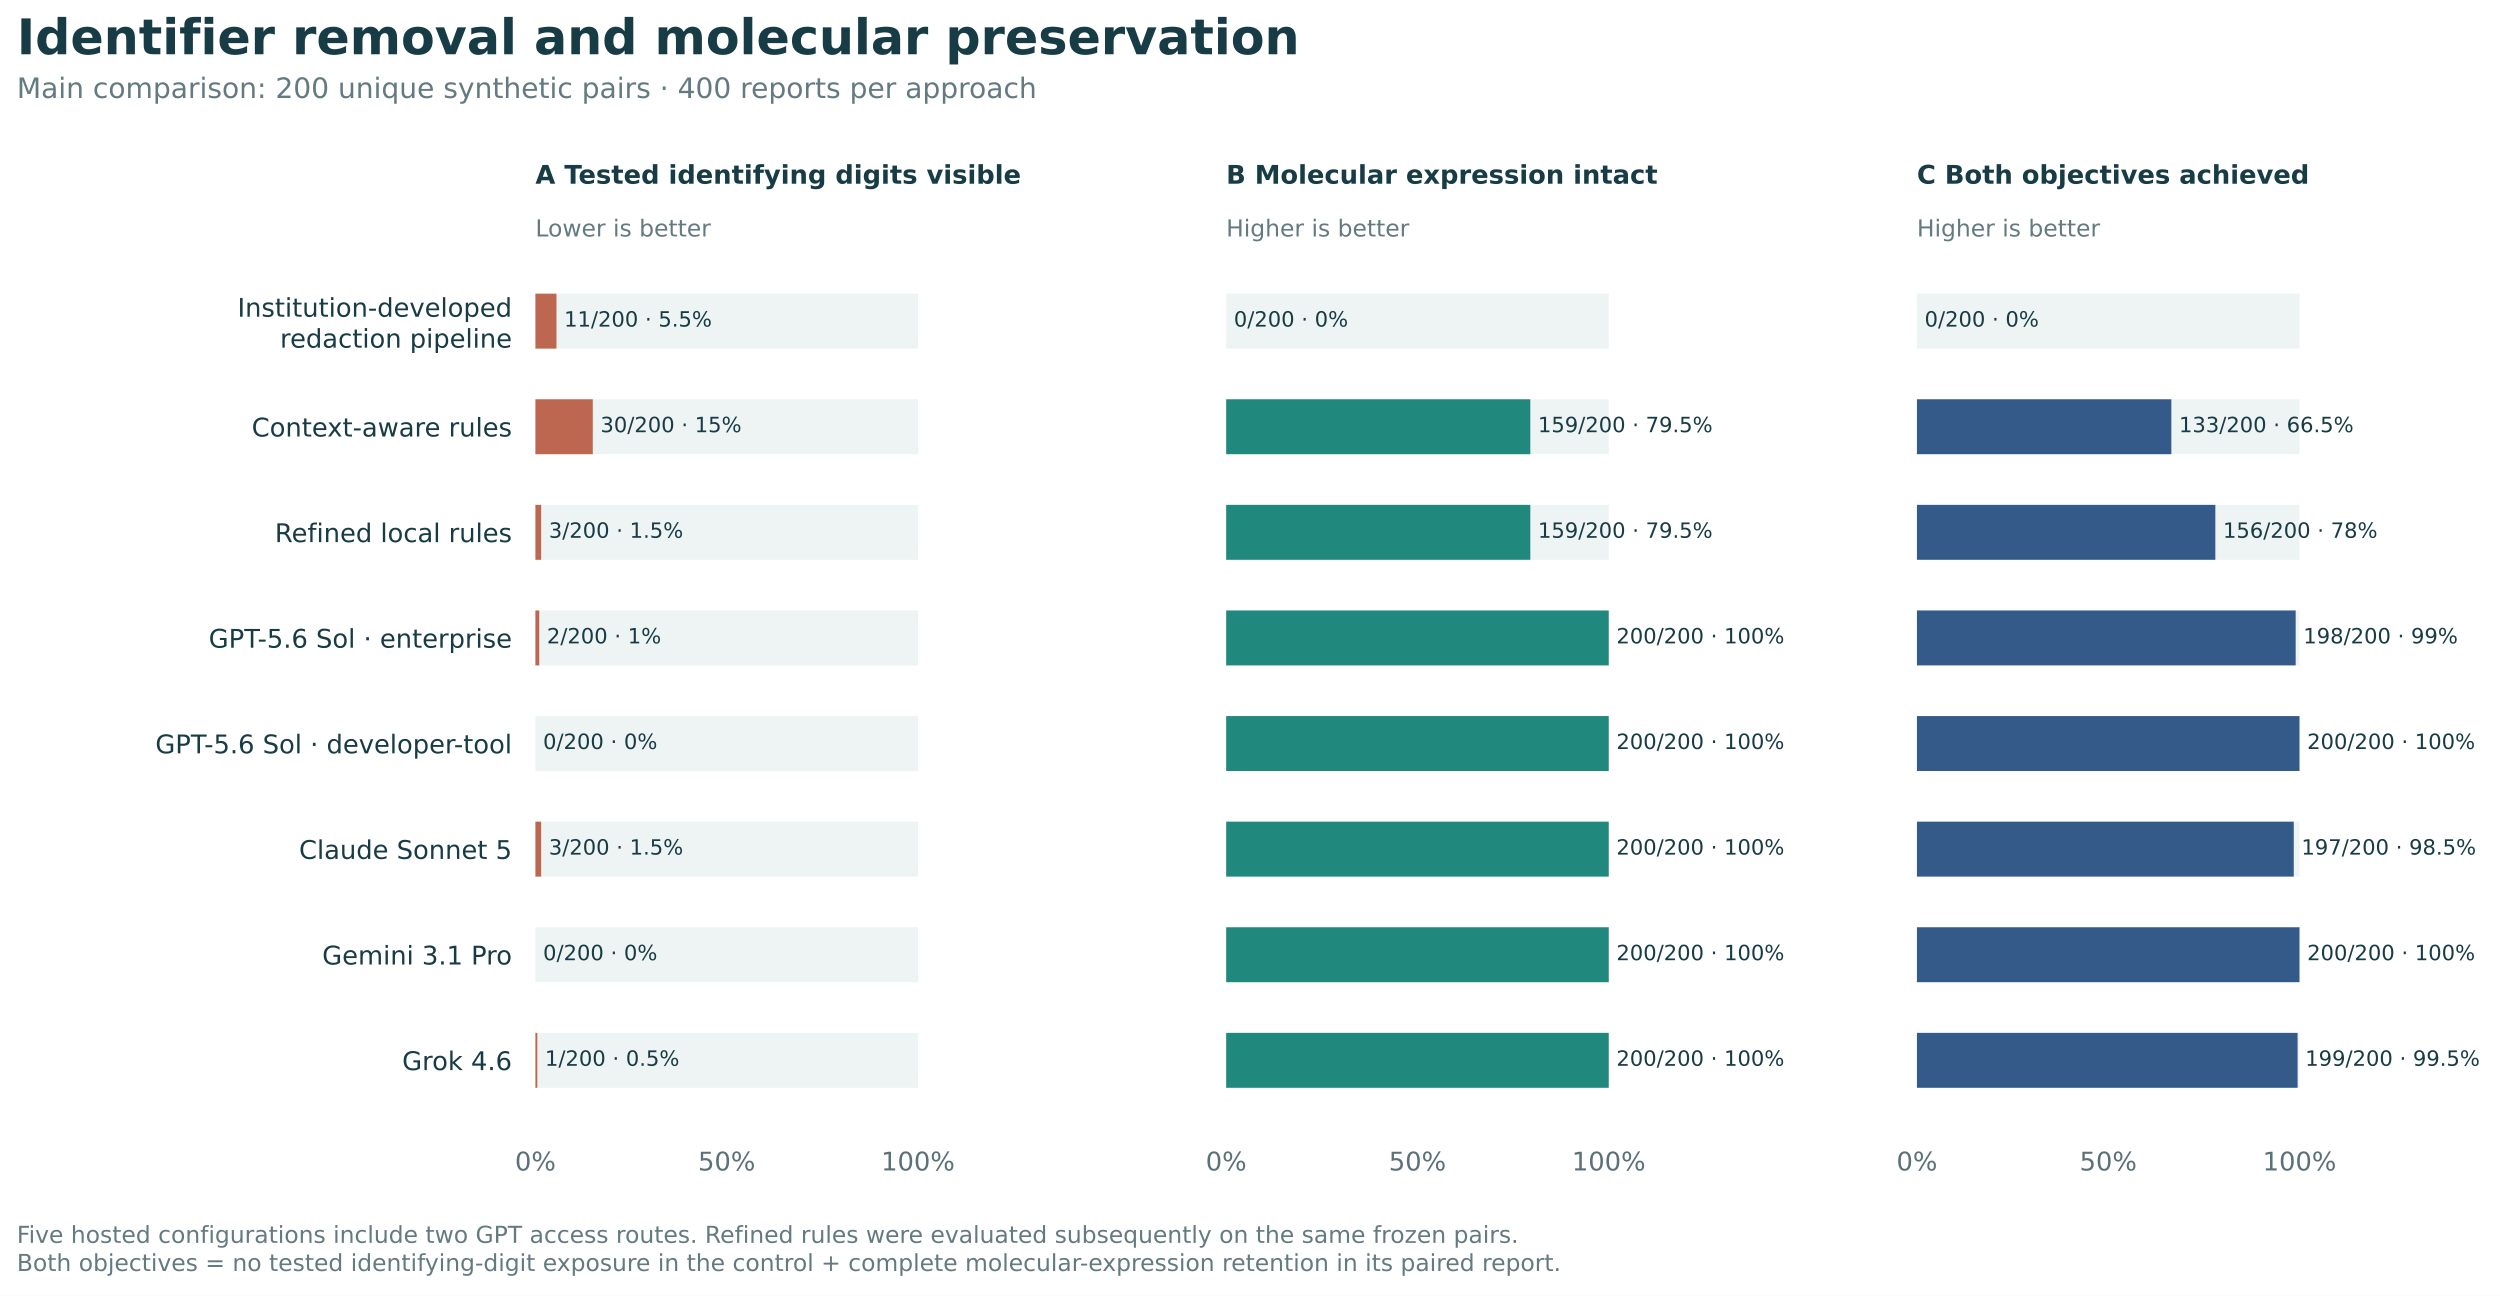
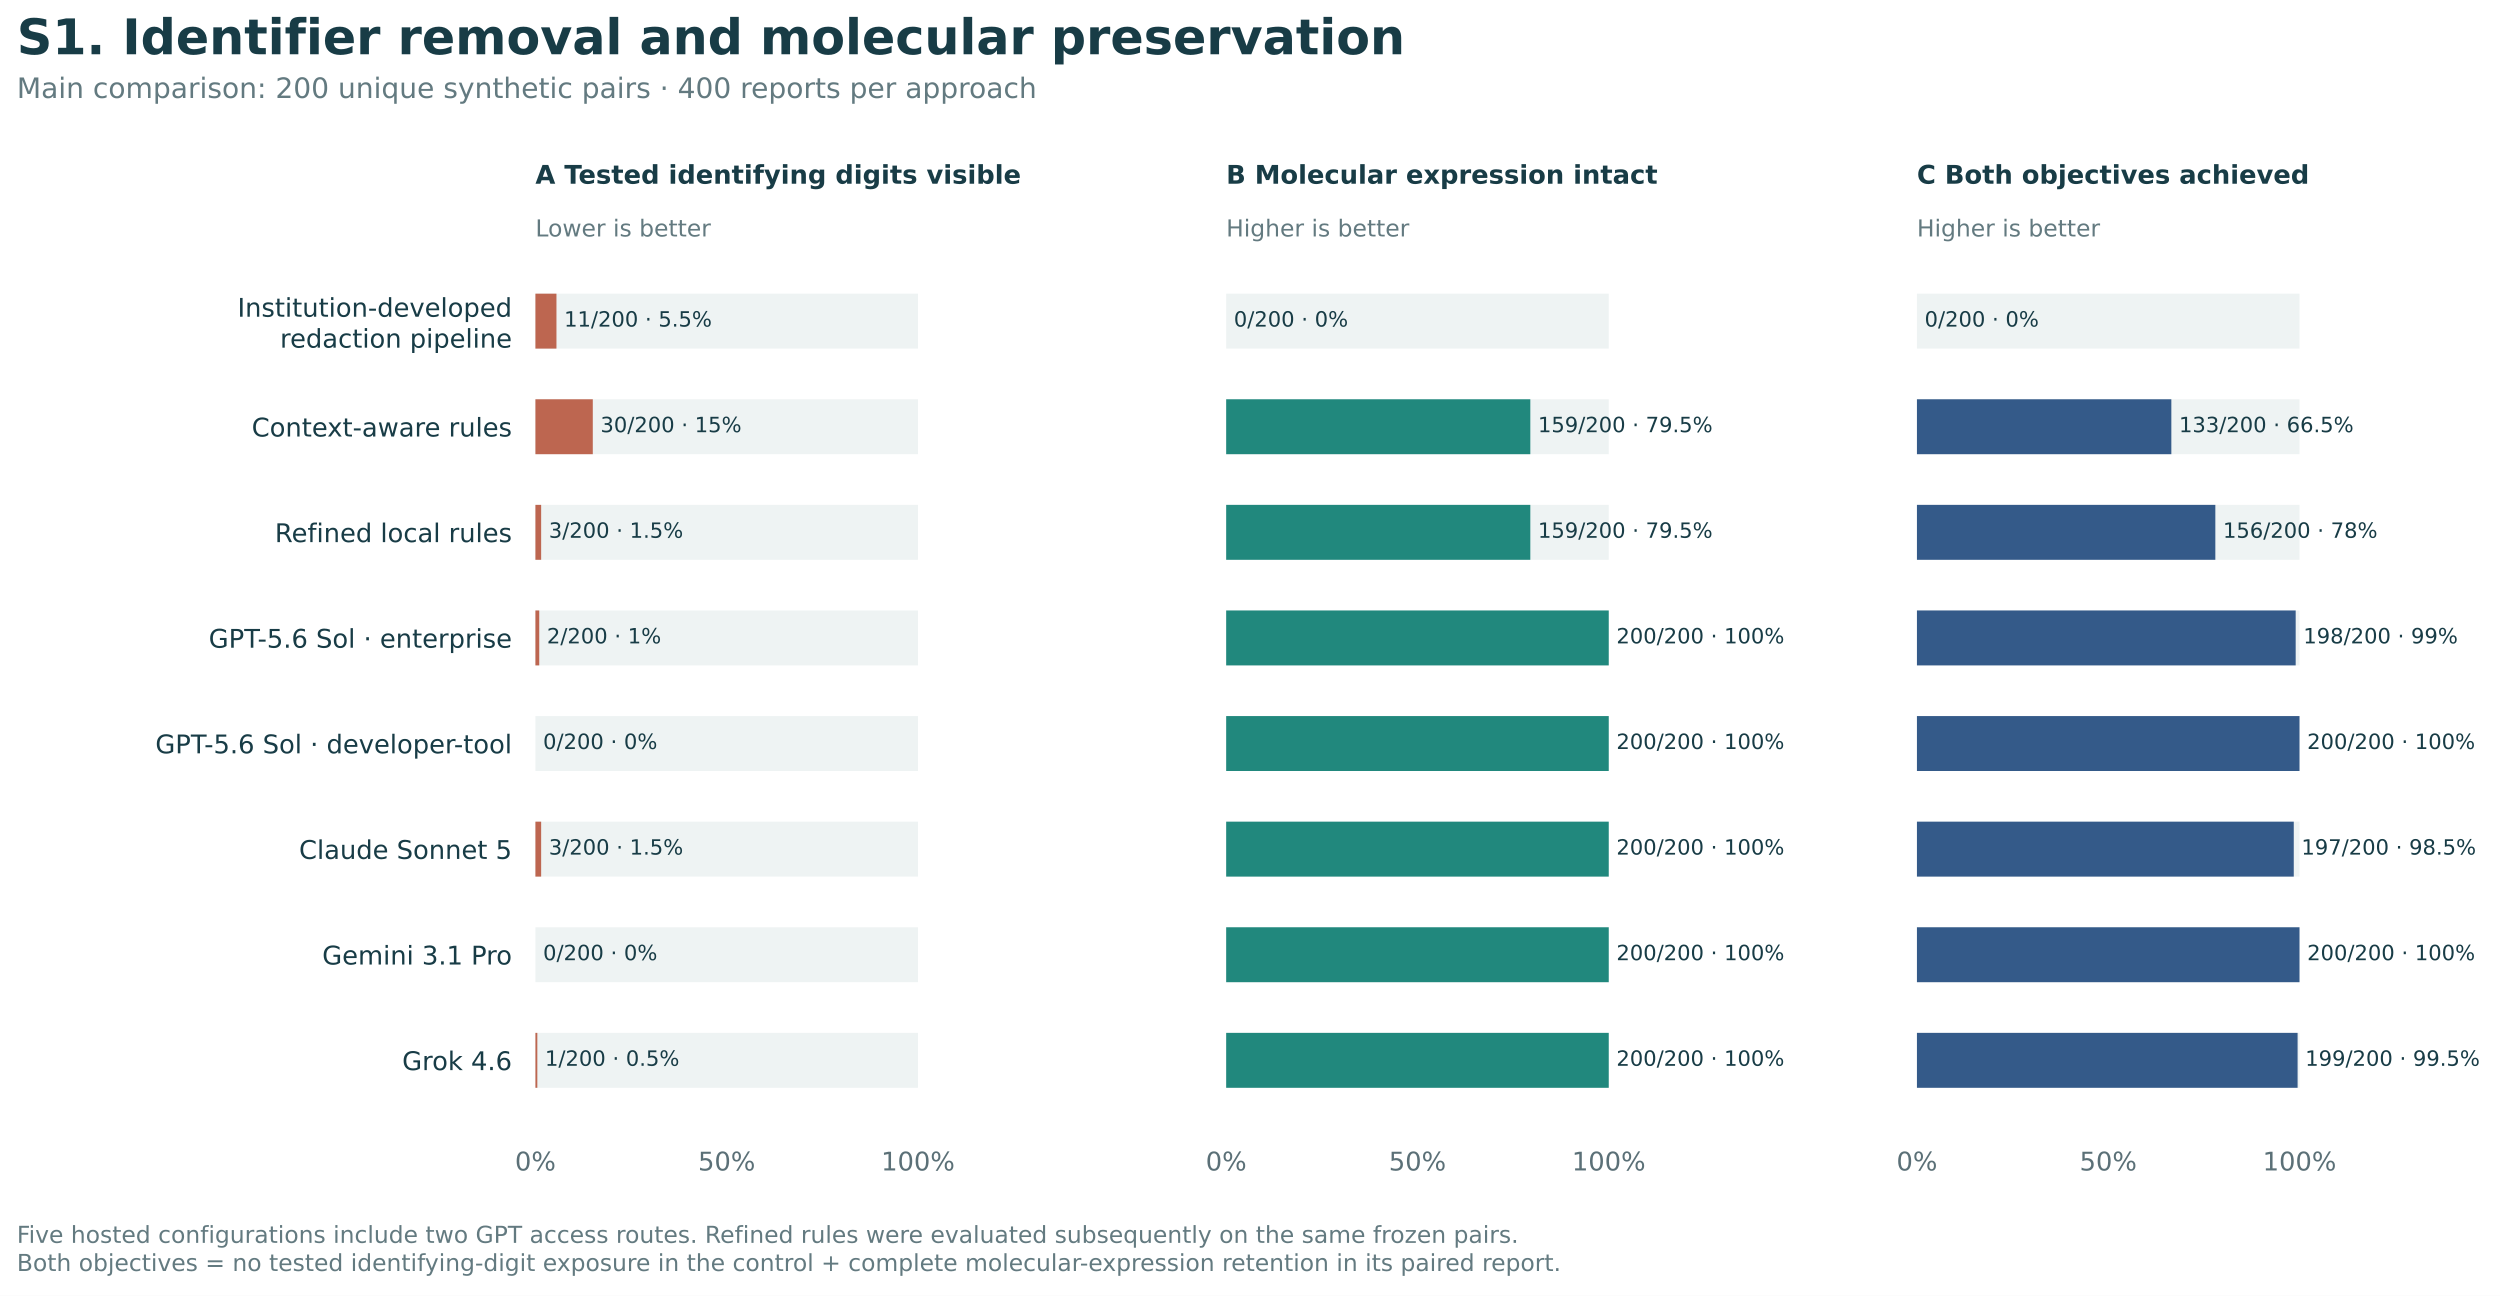
<svg xmlns="http://www.w3.org/2000/svg" width="1067.4pt" height="553.267pt" viewBox="0 0 1067.4 553.267" version="1.1">
  <defs>
    <style type="text/css">*{stroke-linejoin: round; stroke-linecap: butt}</style>
  </defs>
  <g id="figure_1">
    <g id="patch_1">
      <path d="M 0 553.267  L 1067.4 553.267  L 1067.4 0  L 0 0  z " style="fill: #ffffff" />
    </g>
    <g id="axes_1">
      <g id="patch_2">
        <path d="M 228.6 481.392  L 470.344 481.392  L 470.344 108.432  L 228.6 108.432  z " style="fill: #ffffff" />
      </g>
      <g id="patch_3">
-         <path d="M 228.6 125.385  L 391.941 125.385  L 391.941 148.83  L 228.6 148.83  z " clip-path="url(#p207bf557d8)" style="fill: #eef3f3" />
+         <path d="M 228.6 125.385  L 391.941 125.385  L 391.941 148.83  L 228.6 148.83  z " clip-path="url(#p713039f32a)" style="fill: #eef3f3" />
      </g>
      <g id="patch_4">
-         <path d="M 228.6 170.472  L 391.941 170.472  L 391.941 193.917  L 228.6 193.917  z " clip-path="url(#p207bf557d8)" style="fill: #eef3f3" />
+         <path d="M 228.6 170.472  L 391.941 170.472  L 391.941 193.917  L 228.6 193.917  z " clip-path="url(#p713039f32a)" style="fill: #eef3f3" />
      </g>
      <g id="patch_5">
-         <path d="M 228.6 215.559  L 391.941 215.559  L 391.941 239.004  L 228.6 239.004  z " clip-path="url(#p207bf557d8)" style="fill: #eef3f3" />
+         <path d="M 228.6 215.559  L 391.941 215.559  L 391.941 239.004  L 228.6 239.004  z " clip-path="url(#p713039f32a)" style="fill: #eef3f3" />
      </g>
      <g id="patch_6">
-         <path d="M 228.6 260.646  L 391.941 260.646  L 391.941 284.091  L 228.6 284.091  z " clip-path="url(#p207bf557d8)" style="fill: #eef3f3" />
+         <path d="M 228.6 260.646  L 391.941 260.646  L 391.941 284.091  L 228.6 284.091  z " clip-path="url(#p713039f32a)" style="fill: #eef3f3" />
      </g>
      <g id="patch_7">
-         <path d="M 228.6 305.733  L 391.941 305.733  L 391.941 329.178  L 228.6 329.178  z " clip-path="url(#p207bf557d8)" style="fill: #eef3f3" />
+         <path d="M 228.6 305.733  L 391.941 305.733  L 391.941 329.178  L 228.6 329.178  z " clip-path="url(#p713039f32a)" style="fill: #eef3f3" />
      </g>
      <g id="patch_8">
-         <path d="M 228.6 350.82  L 391.941 350.82  L 391.941 374.265  L 228.6 374.265  z " clip-path="url(#p207bf557d8)" style="fill: #eef3f3" />
+         <path d="M 228.6 350.82  L 391.941 350.82  L 391.941 374.265  L 228.6 374.265  z " clip-path="url(#p713039f32a)" style="fill: #eef3f3" />
      </g>
      <g id="patch_9">
-         <path d="M 228.6 395.907  L 391.941 395.907  L 391.941 419.352  L 228.6 419.352  z " clip-path="url(#p207bf557d8)" style="fill: #eef3f3" />
+         <path d="M 228.6 395.907  L 391.941 395.907  L 391.941 419.352  L 228.6 419.352  z " clip-path="url(#p713039f32a)" style="fill: #eef3f3" />
      </g>
      <g id="patch_10">
-         <path d="M 228.6 440.994  L 391.941 440.994  L 391.941 464.439  L 228.6 464.439  z " clip-path="url(#p207bf557d8)" style="fill: #eef3f3" />
+         <path d="M 228.6 440.994  L 391.941 440.994  L 391.941 464.439  L 228.6 464.439  z " clip-path="url(#p713039f32a)" style="fill: #eef3f3" />
      </g>
      <g id="patch_11">
-         <path d="M 228.6 125.385  L 237.584 125.385  L 237.584 148.83  L 228.6 148.83  z " clip-path="url(#p207bf557d8)" style="fill: #bd6650" />
+         <path d="M 228.6 125.385  L 237.584 125.385  L 237.584 148.83  L 228.6 148.83  z " clip-path="url(#p713039f32a)" style="fill: #bd6650" />
      </g>
      <g id="patch_12">
-         <path d="M 228.6 170.472  L 253.101 170.472  L 253.101 193.917  L 228.6 193.917  z " clip-path="url(#p207bf557d8)" style="fill: #bd6650" />
+         <path d="M 228.6 170.472  L 253.101 170.472  L 253.101 193.917  L 228.6 193.917  z " clip-path="url(#p713039f32a)" style="fill: #bd6650" />
      </g>
      <g id="patch_13">
-         <path d="M 228.6 215.559  L 231.05 215.559  L 231.05 239.004  L 228.6 239.004  z " clip-path="url(#p207bf557d8)" style="fill: #bd6650" />
+         <path d="M 228.6 215.559  L 231.05 215.559  L 231.05 239.004  L 228.6 239.004  z " clip-path="url(#p713039f32a)" style="fill: #bd6650" />
      </g>
      <g id="patch_14">
-         <path d="M 228.6 260.646  L 230.233 260.646  L 230.233 284.091  L 228.6 284.091  z " clip-path="url(#p207bf557d8)" style="fill: #bd6650" />
+         <path d="M 228.6 260.646  L 230.233 260.646  L 230.233 284.091  L 228.6 284.091  z " clip-path="url(#p713039f32a)" style="fill: #bd6650" />
      </g>
      <g id="patch_15">
-         <path d="M 228.6 305.733  L 228.6 305.733  L 228.6 329.178  L 228.6 329.178  z " clip-path="url(#p207bf557d8)" style="fill: #bd6650" />
+         <path d="M 228.6 305.733  L 228.6 305.733  L 228.6 329.178  L 228.6 329.178  z " clip-path="url(#p713039f32a)" style="fill: #bd6650" />
      </g>
      <g id="patch_16">
-         <path d="M 228.6 350.82  L 231.05 350.82  L 231.05 374.265  L 228.6 374.265  z " clip-path="url(#p207bf557d8)" style="fill: #bd6650" />
+         <path d="M 228.6 350.82  L 231.05 350.82  L 231.05 374.265  L 228.6 374.265  z " clip-path="url(#p713039f32a)" style="fill: #bd6650" />
      </g>
      <g id="patch_17">
-         <path d="M 228.6 395.907  L 228.6 395.907  L 228.6 419.352  L 228.6 419.352  z " clip-path="url(#p207bf557d8)" style="fill: #bd6650" />
+         <path d="M 228.6 395.907  L 228.6 395.907  L 228.6 419.352  L 228.6 419.352  z " clip-path="url(#p713039f32a)" style="fill: #bd6650" />
      </g>
      <g id="patch_18">
-         <path d="M 228.6 440.994  L 229.417 440.994  L 229.417 464.439  L 228.6 464.439  z " clip-path="url(#p207bf557d8)" style="fill: #bd6650" />
+         <path d="M 228.6 440.994  L 229.417 440.994  L 229.417 464.439  L 228.6 464.439  z " clip-path="url(#p713039f32a)" style="fill: #bd6650" />
      </g>
      <g id="matplotlib.axis_1">
        <g id="xtick_1">
          <g id="line2d_1" />
          <g id="text_1">
            <text style="font-size: 11px; font-family: 'DejaVu Sans'; text-anchor: middle; fill: #5b7077" x="228.6" y="499.749" transform="rotate(-0 228.6 499.7494)">0%</text>
          </g>
        </g>
        <g id="xtick_2">
          <g id="line2d_2" />
          <g id="text_2">
            <text style="font-size: 11px; font-family: 'DejaVu Sans'; text-anchor: middle; fill: #5b7077" x="310.27" y="499.749" transform="rotate(-0 310.2703 499.7494)">50%</text>
          </g>
        </g>
        <g id="xtick_3">
          <g id="line2d_3" />
          <g id="text_3">
            <text style="font-size: 11px; font-family: 'DejaVu Sans'; text-anchor: middle; fill: #5b7077" x="391.941" y="499.749" transform="rotate(-0 391.9407 499.7494)">100%</text>
          </g>
        </g>
      </g>
      <g id="matplotlib.axis_2">
        <g id="ytick_1">
          <g id="line2d_4" />
          <g id="text_4">
            <text style="font-size: 11px; font-family: 'DejaVu Sans'; fill: #183c46" transform="translate(101.4105 135.2355)">Institution-developed</text>
            <text style="font-size: 11px; font-family: 'DejaVu Sans'; fill: #183c46" transform="translate(119.5708 148.4385)">redaction pipeline</text>
          </g>
        </g>
        <g id="ytick_2">
          <g id="line2d_5" />
          <g id="text_5">
            <text style="font-size: 11px; font-family: 'DejaVu Sans'; text-anchor: end; fill: #183c46" x="218.6" y="186.374" transform="rotate(-0 218.6 186.3735)">Context-aware rules</text>
          </g>
        </g>
        <g id="ytick_3">
          <g id="line2d_6" />
          <g id="text_6">
            <text style="font-size: 11px; font-family: 'DejaVu Sans'; text-anchor: end; fill: #183c46" x="218.6" y="231.461" transform="rotate(-0 218.6 231.4606)">Refined local rules</text>
          </g>
        </g>
        <g id="ytick_4">
          <g id="line2d_7" />
          <g id="text_7">
            <text style="font-size: 11px; font-family: 'DejaVu Sans'; text-anchor: end; fill: #183c46" x="218.6" y="276.548" transform="rotate(-0 218.6 276.5476)">GPT-5.6 Sol · enterprise</text>
          </g>
        </g>
        <g id="ytick_5">
          <g id="line2d_8" />
          <g id="text_8">
            <text style="font-size: 11px; font-family: 'DejaVu Sans'; text-anchor: end; fill: #183c46" x="218.6" y="321.635" transform="rotate(-0 218.6 321.6347)">GPT-5.6 Sol · developer-tool</text>
          </g>
        </g>
        <g id="ytick_6">
          <g id="line2d_9" />
          <g id="text_9">
            <text style="font-size: 11px; font-family: 'DejaVu Sans'; text-anchor: end; fill: #183c46" x="218.6" y="366.722" transform="rotate(-0 218.6 366.7217)">Claude Sonnet 5</text>
          </g>
        </g>
        <g id="ytick_7">
          <g id="line2d_10" />
          <g id="text_10">
            <text style="font-size: 11px; font-family: 'DejaVu Sans'; text-anchor: end; fill: #183c46" x="218.6" y="411.809" transform="rotate(-0 218.6 411.8087)">Gemini 3.1 Pro</text>
          </g>
        </g>
        <g id="ytick_8">
          <g id="line2d_11" />
          <g id="text_11">
            <text style="font-size: 11px; font-family: 'DejaVu Sans'; text-anchor: end; fill: #183c46" x="218.6" y="456.896" transform="rotate(-0 218.6 456.8958)">Grok 4.6</text>
          </g>
        </g>
      </g>
      <g id="text_12">
        <text style="font-size: 9px; font-family: 'DejaVu Sans'; text-anchor: start; fill: #183c46" x="240.851" y="139.445" transform="rotate(-0 240.8505 139.4452)">11/200 · 5.5%</text>
      </g>
      <g id="text_13">
        <text style="font-size: 9px; font-family: 'DejaVu Sans'; text-anchor: start; fill: #183c46" x="256.368" y="184.532" transform="rotate(-0 256.3679 184.5323)">30/200 · 15%</text>
      </g>
      <g id="text_14">
        <text style="font-size: 9px; font-family: 'DejaVu Sans'; text-anchor: start; fill: #183c46" x="234.317" y="229.619" transform="rotate(-0 234.3169 229.6193)">3/200 · 1.5%</text>
      </g>
      <g id="text_15">
        <text style="font-size: 9px; font-family: 'DejaVu Sans'; text-anchor: start; fill: #183c46" x="233.5" y="274.706" transform="rotate(-0 233.5002 274.7064)">2/200 · 1%</text>
      </g>
      <g id="text_16">
        <text style="font-size: 9px; font-family: 'DejaVu Sans'; text-anchor: start; fill: #183c46" x="231.867" y="319.793" transform="rotate(-0 231.8668 319.7934)">0/200 · 0%</text>
      </g>
      <g id="text_17">
        <text style="font-size: 9px; font-family: 'DejaVu Sans'; text-anchor: start; fill: #183c46" x="234.317" y="364.88" transform="rotate(-0 234.3169 364.8805)">3/200 · 1.5%</text>
      </g>
      <g id="text_18">
        <text style="font-size: 9px; font-family: 'DejaVu Sans'; text-anchor: start; fill: #183c46" x="231.867" y="409.967" transform="rotate(-0 231.8668 409.9675)">0/200 · 0%</text>
      </g>
      <g id="text_19">
        <text style="font-size: 9px; font-family: 'DejaVu Sans'; text-anchor: start; fill: #183c46" x="232.684" y="455.055" transform="rotate(-0 232.6835 455.0545)">1/200 · 0.5%</text>
      </g>
      <g id="text_20">
        <text style="font-size: 10px; font-family: 'DejaVu Sans'; text-anchor: start; fill: #637a80" x="228.6" y="100.973" transform="rotate(-0 228.6 100.9728)">Lower is better</text>
      </g>
      <g id="text_21">
        <text style="font-weight: 700; font-size: 11px; font-family: 'DejaVu Sans'; text-anchor: start; fill: #183c46" x="228.6" y="78.432" transform="rotate(-0 228.6 78.432)">A  Tested identifying digits visible</text>
      </g>
    </g>
    <g id="axes_2">
      <g id="patch_19">
        <path d="M 523.528 481.392  L 765.272 481.392  L 765.272 108.432  L 523.528 108.432  z " style="fill: #ffffff" />
      </g>
      <g id="patch_20">
-         <path d="M 523.528 125.385  L 686.869 125.385  L 686.869 148.83  L 523.528 148.83  z " clip-path="url(#p8b1c1cf9ff)" style="fill: #eef3f3" />
+         <path d="M 523.528 125.385  L 686.869 125.385  L 686.869 148.83  L 523.528 148.83  z " clip-path="url(#p98a859b3ce)" style="fill: #eef3f3" />
      </g>
      <g id="patch_21">
-         <path d="M 523.528 170.472  L 686.869 170.472  L 686.869 193.917  L 523.528 193.917  z " clip-path="url(#p8b1c1cf9ff)" style="fill: #eef3f3" />
+         <path d="M 523.528 170.472  L 686.869 170.472  L 686.869 193.917  L 523.528 193.917  z " clip-path="url(#p98a859b3ce)" style="fill: #eef3f3" />
      </g>
      <g id="patch_22">
-         <path d="M 523.528 215.559  L 686.869 215.559  L 686.869 239.004  L 523.528 239.004  z " clip-path="url(#p8b1c1cf9ff)" style="fill: #eef3f3" />
+         <path d="M 523.528 215.559  L 686.869 215.559  L 686.869 239.004  L 523.528 239.004  z " clip-path="url(#p98a859b3ce)" style="fill: #eef3f3" />
      </g>
      <g id="patch_23">
-         <path d="M 523.528 260.646  L 686.869 260.646  L 686.869 284.091  L 523.528 284.091  z " clip-path="url(#p8b1c1cf9ff)" style="fill: #eef3f3" />
+         <path d="M 523.528 260.646  L 686.869 260.646  L 686.869 284.091  L 523.528 284.091  z " clip-path="url(#p98a859b3ce)" style="fill: #eef3f3" />
      </g>
      <g id="patch_24">
-         <path d="M 523.528 305.733  L 686.869 305.733  L 686.869 329.178  L 523.528 329.178  z " clip-path="url(#p8b1c1cf9ff)" style="fill: #eef3f3" />
+         <path d="M 523.528 305.733  L 686.869 305.733  L 686.869 329.178  L 523.528 329.178  z " clip-path="url(#p98a859b3ce)" style="fill: #eef3f3" />
      </g>
      <g id="patch_25">
-         <path d="M 523.528 350.82  L 686.869 350.82  L 686.869 374.265  L 523.528 374.265  z " clip-path="url(#p8b1c1cf9ff)" style="fill: #eef3f3" />
+         <path d="M 523.528 350.82  L 686.869 350.82  L 686.869 374.265  L 523.528 374.265  z " clip-path="url(#p98a859b3ce)" style="fill: #eef3f3" />
      </g>
      <g id="patch_26">
-         <path d="M 523.528 395.907  L 686.869 395.907  L 686.869 419.352  L 523.528 419.352  z " clip-path="url(#p8b1c1cf9ff)" style="fill: #eef3f3" />
+         <path d="M 523.528 395.907  L 686.869 395.907  L 686.869 419.352  L 523.528 419.352  z " clip-path="url(#p98a859b3ce)" style="fill: #eef3f3" />
      </g>
      <g id="patch_27">
-         <path d="M 523.528 440.994  L 686.869 440.994  L 686.869 464.439  L 523.528 464.439  z " clip-path="url(#p8b1c1cf9ff)" style="fill: #eef3f3" />
+         <path d="M 523.528 440.994  L 686.869 440.994  L 686.869 464.439  L 523.528 464.439  z " clip-path="url(#p98a859b3ce)" style="fill: #eef3f3" />
      </g>
      <g id="patch_28">
-         <path d="M 523.528 125.385  L 523.528 125.385  L 523.528 148.83  L 523.528 148.83  z " clip-path="url(#p8b1c1cf9ff)" style="fill: #21887d" />
+         <path d="M 523.528 125.385  L 523.528 125.385  L 523.528 148.83  L 523.528 148.83  z " clip-path="url(#p98a859b3ce)" style="fill: #21887d" />
      </g>
      <g id="patch_29">
-         <path d="M 523.528 170.472  L 653.384 170.472  L 653.384 193.917  L 523.528 193.917  z " clip-path="url(#p8b1c1cf9ff)" style="fill: #21887d" />
+         <path d="M 523.528 170.472  L 653.384 170.472  L 653.384 193.917  L 523.528 193.917  z " clip-path="url(#p98a859b3ce)" style="fill: #21887d" />
      </g>
      <g id="patch_30">
-         <path d="M 523.528 215.559  L 653.384 215.559  L 653.384 239.004  L 523.528 239.004  z " clip-path="url(#p8b1c1cf9ff)" style="fill: #21887d" />
+         <path d="M 523.528 215.559  L 653.384 215.559  L 653.384 239.004  L 523.528 239.004  z " clip-path="url(#p98a859b3ce)" style="fill: #21887d" />
      </g>
      <g id="patch_31">
-         <path d="M 523.528 260.646  L 686.869 260.646  L 686.869 284.091  L 523.528 284.091  z " clip-path="url(#p8b1c1cf9ff)" style="fill: #21887d" />
+         <path d="M 523.528 260.646  L 686.869 260.646  L 686.869 284.091  L 523.528 284.091  z " clip-path="url(#p98a859b3ce)" style="fill: #21887d" />
      </g>
      <g id="patch_32">
-         <path d="M 523.528 305.733  L 686.869 305.733  L 686.869 329.178  L 523.528 329.178  z " clip-path="url(#p8b1c1cf9ff)" style="fill: #21887d" />
+         <path d="M 523.528 305.733  L 686.869 305.733  L 686.869 329.178  L 523.528 329.178  z " clip-path="url(#p98a859b3ce)" style="fill: #21887d" />
      </g>
      <g id="patch_33">
-         <path d="M 523.528 350.82  L 686.869 350.82  L 686.869 374.265  L 523.528 374.265  z " clip-path="url(#p8b1c1cf9ff)" style="fill: #21887d" />
+         <path d="M 523.528 350.82  L 686.869 350.82  L 686.869 374.265  L 523.528 374.265  z " clip-path="url(#p98a859b3ce)" style="fill: #21887d" />
      </g>
      <g id="patch_34">
-         <path d="M 523.528 395.907  L 686.869 395.907  L 686.869 419.352  L 523.528 419.352  z " clip-path="url(#p8b1c1cf9ff)" style="fill: #21887d" />
+         <path d="M 523.528 395.907  L 686.869 395.907  L 686.869 419.352  L 523.528 419.352  z " clip-path="url(#p98a859b3ce)" style="fill: #21887d" />
      </g>
      <g id="patch_35">
-         <path d="M 523.528 440.994  L 686.869 440.994  L 686.869 464.439  L 523.528 464.439  z " clip-path="url(#p8b1c1cf9ff)" style="fill: #21887d" />
+         <path d="M 523.528 440.994  L 686.869 440.994  L 686.869 464.439  L 523.528 464.439  z " clip-path="url(#p98a859b3ce)" style="fill: #21887d" />
      </g>
      <g id="matplotlib.axis_3">
        <g id="xtick_4">
          <g id="line2d_12" />
          <g id="text_22">
            <text style="font-size: 11px; font-family: 'DejaVu Sans'; text-anchor: middle; fill: #5b7077" x="523.528" y="499.749" transform="rotate(-0 523.5279 499.7494)">0%</text>
          </g>
        </g>
        <g id="xtick_5">
          <g id="line2d_13" />
          <g id="text_23">
            <text style="font-size: 11px; font-family: 'DejaVu Sans'; text-anchor: middle; fill: #5b7077" x="605.198" y="499.749" transform="rotate(-0 605.1982 499.7494)">50%</text>
          </g>
        </g>
        <g id="xtick_6">
          <g id="line2d_14" />
          <g id="text_24">
            <text style="font-size: 11px; font-family: 'DejaVu Sans'; text-anchor: middle; fill: #5b7077" x="686.869" y="499.749" transform="rotate(-0 686.8686 499.7494)">100%</text>
          </g>
        </g>
      </g>
      <g id="matplotlib.axis_4">
        <g id="ytick_9">
          <g id="line2d_15" />
        </g>
        <g id="ytick_10">
          <g id="line2d_16" />
        </g>
        <g id="ytick_11">
          <g id="line2d_17" />
        </g>
        <g id="ytick_12">
          <g id="line2d_18" />
        </g>
        <g id="ytick_13">
          <g id="line2d_19" />
        </g>
        <g id="ytick_14">
          <g id="line2d_20" />
        </g>
        <g id="ytick_15">
          <g id="line2d_21" />
        </g>
        <g id="ytick_16">
          <g id="line2d_22" />
        </g>
      </g>
      <g id="text_25">
        <text style="font-size: 9px; font-family: 'DejaVu Sans'; text-anchor: start; fill: #183c46" x="526.795" y="139.445" transform="rotate(-0 526.7947 139.4452)">0/200 · 0%</text>
      </g>
      <g id="text_26">
        <text style="font-size: 9px; font-family: 'DejaVu Sans'; text-anchor: start; fill: #183c46" x="656.651" y="184.532" transform="rotate(-0 656.6505 184.5323)">159/200 · 79.5%</text>
      </g>
      <g id="text_27">
        <text style="font-size: 9px; font-family: 'DejaVu Sans'; text-anchor: start; fill: #183c46" x="656.651" y="229.619" transform="rotate(-0 656.6505 229.6193)">159/200 · 79.5%</text>
      </g>
      <g id="text_28">
        <text style="font-size: 9px; font-family: 'DejaVu Sans'; text-anchor: start; fill: #183c46" x="690.135" y="274.706" transform="rotate(-0 690.1354 274.7064)">200/200 · 100%</text>
      </g>
      <g id="text_29">
        <text style="font-size: 9px; font-family: 'DejaVu Sans'; text-anchor: start; fill: #183c46" x="690.135" y="319.793" transform="rotate(-0 690.1354 319.7934)">200/200 · 100%</text>
      </g>
      <g id="text_30">
        <text style="font-size: 9px; font-family: 'DejaVu Sans'; text-anchor: start; fill: #183c46" x="690.135" y="364.88" transform="rotate(-0 690.1354 364.8805)">200/200 · 100%</text>
      </g>
      <g id="text_31">
        <text style="font-size: 9px; font-family: 'DejaVu Sans'; text-anchor: start; fill: #183c46" x="690.135" y="409.967" transform="rotate(-0 690.1354 409.9675)">200/200 · 100%</text>
      </g>
      <g id="text_32">
        <text style="font-size: 9px; font-family: 'DejaVu Sans'; text-anchor: start; fill: #183c46" x="690.135" y="455.055" transform="rotate(-0 690.1354 455.0545)">200/200 · 100%</text>
      </g>
      <g id="text_33">
        <text style="font-size: 10px; font-family: 'DejaVu Sans'; text-anchor: start; fill: #637a80" x="523.528" y="100.973" transform="rotate(-0 523.5279 100.9728)">Higher is better</text>
      </g>
      <g id="text_34">
        <text style="font-weight: 700; font-size: 11px; font-family: 'DejaVu Sans'; text-anchor: start; fill: #183c46" x="523.528" y="78.432" transform="rotate(-0 523.5279 78.432)">B  Molecular expression intact</text>
      </g>
    </g>
    <g id="axes_3">
      <g id="patch_36">
        <path d="M 818.456 481.392  L 1060.2 481.392  L 1060.2 108.432  L 818.456 108.432  z " style="fill: #ffffff" />
      </g>
      <g id="patch_37">
-         <path d="M 818.456 125.385  L 981.796 125.385  L 981.796 148.83  L 818.456 148.83  z " clip-path="url(#ped9de7fedf)" style="fill: #eef3f3" />
+         <path d="M 818.456 125.385  L 981.796 125.385  L 981.796 148.83  L 818.456 148.83  z " clip-path="url(#pc825407011)" style="fill: #eef3f3" />
      </g>
      <g id="patch_38">
-         <path d="M 818.456 170.472  L 981.796 170.472  L 981.796 193.917  L 818.456 193.917  z " clip-path="url(#ped9de7fedf)" style="fill: #eef3f3" />
+         <path d="M 818.456 170.472  L 981.796 170.472  L 981.796 193.917  L 818.456 193.917  z " clip-path="url(#pc825407011)" style="fill: #eef3f3" />
      </g>
      <g id="patch_39">
-         <path d="M 818.456 215.559  L 981.796 215.559  L 981.796 239.004  L 818.456 239.004  z " clip-path="url(#ped9de7fedf)" style="fill: #eef3f3" />
+         <path d="M 818.456 215.559  L 981.796 215.559  L 981.796 239.004  L 818.456 239.004  z " clip-path="url(#pc825407011)" style="fill: #eef3f3" />
      </g>
      <g id="patch_40">
-         <path d="M 818.456 260.646  L 981.796 260.646  L 981.796 284.091  L 818.456 284.091  z " clip-path="url(#ped9de7fedf)" style="fill: #eef3f3" />
+         <path d="M 818.456 260.646  L 981.796 260.646  L 981.796 284.091  L 818.456 284.091  z " clip-path="url(#pc825407011)" style="fill: #eef3f3" />
      </g>
      <g id="patch_41">
-         <path d="M 818.456 305.733  L 981.796 305.733  L 981.796 329.178  L 818.456 329.178  z " clip-path="url(#ped9de7fedf)" style="fill: #eef3f3" />
+         <path d="M 818.456 305.733  L 981.796 305.733  L 981.796 329.178  L 818.456 329.178  z " clip-path="url(#pc825407011)" style="fill: #eef3f3" />
      </g>
      <g id="patch_42">
-         <path d="M 818.456 350.82  L 981.796 350.82  L 981.796 374.265  L 818.456 374.265  z " clip-path="url(#ped9de7fedf)" style="fill: #eef3f3" />
+         <path d="M 818.456 350.82  L 981.796 350.82  L 981.796 374.265  L 818.456 374.265  z " clip-path="url(#pc825407011)" style="fill: #eef3f3" />
      </g>
      <g id="patch_43">
-         <path d="M 818.456 395.907  L 981.796 395.907  L 981.796 419.352  L 818.456 419.352  z " clip-path="url(#ped9de7fedf)" style="fill: #eef3f3" />
+         <path d="M 818.456 395.907  L 981.796 395.907  L 981.796 419.352  L 818.456 419.352  z " clip-path="url(#pc825407011)" style="fill: #eef3f3" />
      </g>
      <g id="patch_44">
-         <path d="M 818.456 440.994  L 981.796 440.994  L 981.796 464.439  L 818.456 464.439  z " clip-path="url(#ped9de7fedf)" style="fill: #eef3f3" />
+         <path d="M 818.456 440.994  L 981.796 440.994  L 981.796 464.439  L 818.456 464.439  z " clip-path="url(#pc825407011)" style="fill: #eef3f3" />
      </g>
      <g id="patch_45">
-         <path d="M 818.456 125.385  L 818.456 125.385  L 818.456 148.83  L 818.456 148.83  z " clip-path="url(#ped9de7fedf)" style="fill: #345a89" />
+         <path d="M 818.456 125.385  L 818.456 125.385  L 818.456 148.83  L 818.456 148.83  z " clip-path="url(#pc825407011)" style="fill: #345a89" />
      </g>
      <g id="patch_46">
-         <path d="M 818.456 170.472  L 927.077 170.472  L 927.077 193.917  L 818.456 193.917  z " clip-path="url(#ped9de7fedf)" style="fill: #345a89" />
+         <path d="M 818.456 170.472  L 927.077 170.472  L 927.077 193.917  L 818.456 193.917  z " clip-path="url(#pc825407011)" style="fill: #345a89" />
      </g>
      <g id="patch_47">
-         <path d="M 818.456 215.559  L 945.862 215.559  L 945.862 239.004  L 818.456 239.004  z " clip-path="url(#ped9de7fedf)" style="fill: #345a89" />
+         <path d="M 818.456 215.559  L 945.862 215.559  L 945.862 239.004  L 818.456 239.004  z " clip-path="url(#pc825407011)" style="fill: #345a89" />
      </g>
      <g id="patch_48">
-         <path d="M 818.456 260.646  L 980.163 260.646  L 980.163 284.091  L 818.456 284.091  z " clip-path="url(#ped9de7fedf)" style="fill: #345a89" />
+         <path d="M 818.456 260.646  L 980.163 260.646  L 980.163 284.091  L 818.456 284.091  z " clip-path="url(#pc825407011)" style="fill: #345a89" />
      </g>
      <g id="patch_49">
-         <path d="M 818.456 305.733  L 981.796 305.733  L 981.796 329.178  L 818.456 329.178  z " clip-path="url(#ped9de7fedf)" style="fill: #345a89" />
+         <path d="M 818.456 305.733  L 981.796 305.733  L 981.796 329.178  L 818.456 329.178  z " clip-path="url(#pc825407011)" style="fill: #345a89" />
      </g>
      <g id="patch_50">
-         <path d="M 818.456 350.82  L 979.346 350.82  L 979.346 374.265  L 818.456 374.265  z " clip-path="url(#ped9de7fedf)" style="fill: #345a89" />
+         <path d="M 818.456 350.82  L 979.346 350.82  L 979.346 374.265  L 818.456 374.265  z " clip-path="url(#pc825407011)" style="fill: #345a89" />
      </g>
      <g id="patch_51">
-         <path d="M 818.456 395.907  L 981.796 395.907  L 981.796 419.352  L 818.456 419.352  z " clip-path="url(#ped9de7fedf)" style="fill: #345a89" />
+         <path d="M 818.456 395.907  L 981.796 395.907  L 981.796 419.352  L 818.456 419.352  z " clip-path="url(#pc825407011)" style="fill: #345a89" />
      </g>
      <g id="patch_52">
-         <path d="M 818.456 440.994  L 980.98 440.994  L 980.98 464.439  L 818.456 464.439  z " clip-path="url(#ped9de7fedf)" style="fill: #345a89" />
+         <path d="M 818.456 440.994  L 980.98 440.994  L 980.98 464.439  L 818.456 464.439  z " clip-path="url(#pc825407011)" style="fill: #345a89" />
      </g>
      <g id="matplotlib.axis_5">
        <g id="xtick_7">
          <g id="line2d_23" />
          <g id="text_35">
            <text style="font-size: 11px; font-family: 'DejaVu Sans'; text-anchor: middle; fill: #5b7077" x="818.456" y="499.749" transform="rotate(-0 818.4558 499.7494)">0%</text>
          </g>
        </g>
        <g id="xtick_8">
          <g id="line2d_24" />
          <g id="text_36">
            <text style="font-size: 11px; font-family: 'DejaVu Sans'; text-anchor: middle; fill: #5b7077" x="900.126" y="499.749" transform="rotate(-0 900.1261 499.7494)">50%</text>
          </g>
        </g>
        <g id="xtick_9">
          <g id="line2d_25" />
          <g id="text_37">
            <text style="font-size: 11px; font-family: 'DejaVu Sans'; text-anchor: middle; fill: #5b7077" x="981.796" y="499.749" transform="rotate(-0 981.7965 499.7494)">100%</text>
          </g>
        </g>
      </g>
      <g id="matplotlib.axis_6">
        <g id="ytick_17">
          <g id="line2d_26" />
        </g>
        <g id="ytick_18">
          <g id="line2d_27" />
        </g>
        <g id="ytick_19">
          <g id="line2d_28" />
        </g>
        <g id="ytick_20">
          <g id="line2d_29" />
        </g>
        <g id="ytick_21">
          <g id="line2d_30" />
        </g>
        <g id="ytick_22">
          <g id="line2d_31" />
        </g>
        <g id="ytick_23">
          <g id="line2d_32" />
        </g>
        <g id="ytick_24">
          <g id="line2d_33" />
        </g>
      </g>
      <g id="text_38">
        <text style="font-size: 9px; font-family: 'DejaVu Sans'; text-anchor: start; fill: #183c46" x="821.723" y="139.445" transform="rotate(-0 821.7226 139.4452)">0/200 · 0%</text>
      </g>
      <g id="text_39">
        <text style="font-size: 9px; font-family: 'DejaVu Sans'; text-anchor: start; fill: #183c46" x="930.344" y="184.532" transform="rotate(-0 930.3442 184.5323)">133/200 · 66.5%</text>
      </g>
      <g id="text_40">
        <text style="font-size: 9px; font-family: 'DejaVu Sans'; text-anchor: start; fill: #183c46" x="949.128" y="229.619" transform="rotate(-0 949.1283 229.6193)">156/200 · 78%</text>
      </g>
      <g id="text_41">
        <text style="font-size: 9px; font-family: 'DejaVu Sans'; text-anchor: start; fill: #183c46" x="983.43" y="274.706" transform="rotate(-0 983.4299 274.7064)">198/200 · 99%</text>
      </g>
      <g id="text_42">
        <text style="font-size: 9px; font-family: 'DejaVu Sans'; text-anchor: start; fill: #183c46" x="985.063" y="319.793" transform="rotate(-0 985.0633 319.7934)">200/200 · 100%</text>
      </g>
      <g id="text_43">
        <text style="font-size: 9px; font-family: 'DejaVu Sans'; text-anchor: start; fill: #183c46" x="982.613" y="364.88" transform="rotate(-0 982.6132 364.8805)">197/200 · 98.5%</text>
      </g>
      <g id="text_44">
        <text style="font-size: 9px; font-family: 'DejaVu Sans'; text-anchor: start; fill: #183c46" x="985.063" y="409.967" transform="rotate(-0 985.0633 409.9675)">200/200 · 100%</text>
      </g>
      <g id="text_45">
        <text style="font-size: 9px; font-family: 'DejaVu Sans'; text-anchor: start; fill: #183c46" x="984.247" y="455.055" transform="rotate(-0 984.2466 455.0545)">199/200 · 99.5%</text>
      </g>
      <g id="text_46">
        <text style="font-size: 10px; font-family: 'DejaVu Sans'; text-anchor: start; fill: #637a80" x="818.456" y="100.973" transform="rotate(-0 818.4558 100.9728)">Higher is better</text>
      </g>
      <g id="text_47">
        <text style="font-weight: 700; font-size: 11px; font-family: 'DejaVu Sans'; text-anchor: start; fill: #183c46" x="818.456" y="78.432" transform="rotate(-0 818.4558 78.432)">C  Both objectives achieved</text>
      </g>
    </g>
    <g id="text_48">
-       <text style="font-weight: 700; font-size: 21px; font-family: 'DejaVu Sans'; text-anchor: start; fill: #183c46" x="7.2" y="23.157" transform="rotate(-0 7.2 23.15672)">Identifier removal and molecular preservation</text>
+       <text style="font-weight: 700; font-size: 21px; font-family: 'DejaVu Sans'; text-anchor: start; fill: #183c46" x="7.2" y="23.157" transform="rotate(-0 7.2 23.15672)">S1. Identifier removal and molecular preservation</text>
    </g>
    <g id="text_49">
      <text style="font-size: 12px; font-family: 'DejaVu Sans'; text-anchor: start; fill: #637a80" x="7.2" y="41.832" transform="rotate(-0 7.2 41.832)">Main comparison: 200 unique synthetic pairs · 400 reports per approach</text>
    </g>
    <g id="text_50">
      <text style="font-size: 10px; font-family: 'DejaVu Sans'; fill: #637a80" transform="translate(7.2 530.6613)">Five hosted configurations include two GPT access routes. Refined rules were evaluated subsequently on the same frozen pairs.</text>
      <text style="font-size: 10px; font-family: 'DejaVu Sans'; fill: #637a80" transform="translate(7.2 542.664)">Both objectives = no tested identifying-digit exposure in the control + complete molecular-expression retention in its paired report.</text>
    </g>
  </g>
  <defs>
-     <clipPath id="p207bf557d8">
+     <clipPath id="p713039f32a">
      <rect x="228.6" y="108.432" width="241.744" height="372.96" />
    </clipPath>
-     <clipPath id="p8b1c1cf9ff">
+     <clipPath id="p98a859b3ce">
      <rect x="523.528" y="108.432" width="241.744" height="372.96" />
    </clipPath>
-     <clipPath id="ped9de7fedf">
+     <clipPath id="pc825407011">
      <rect x="818.456" y="108.432" width="241.744" height="372.96" />
    </clipPath>
  </defs>
</svg>
